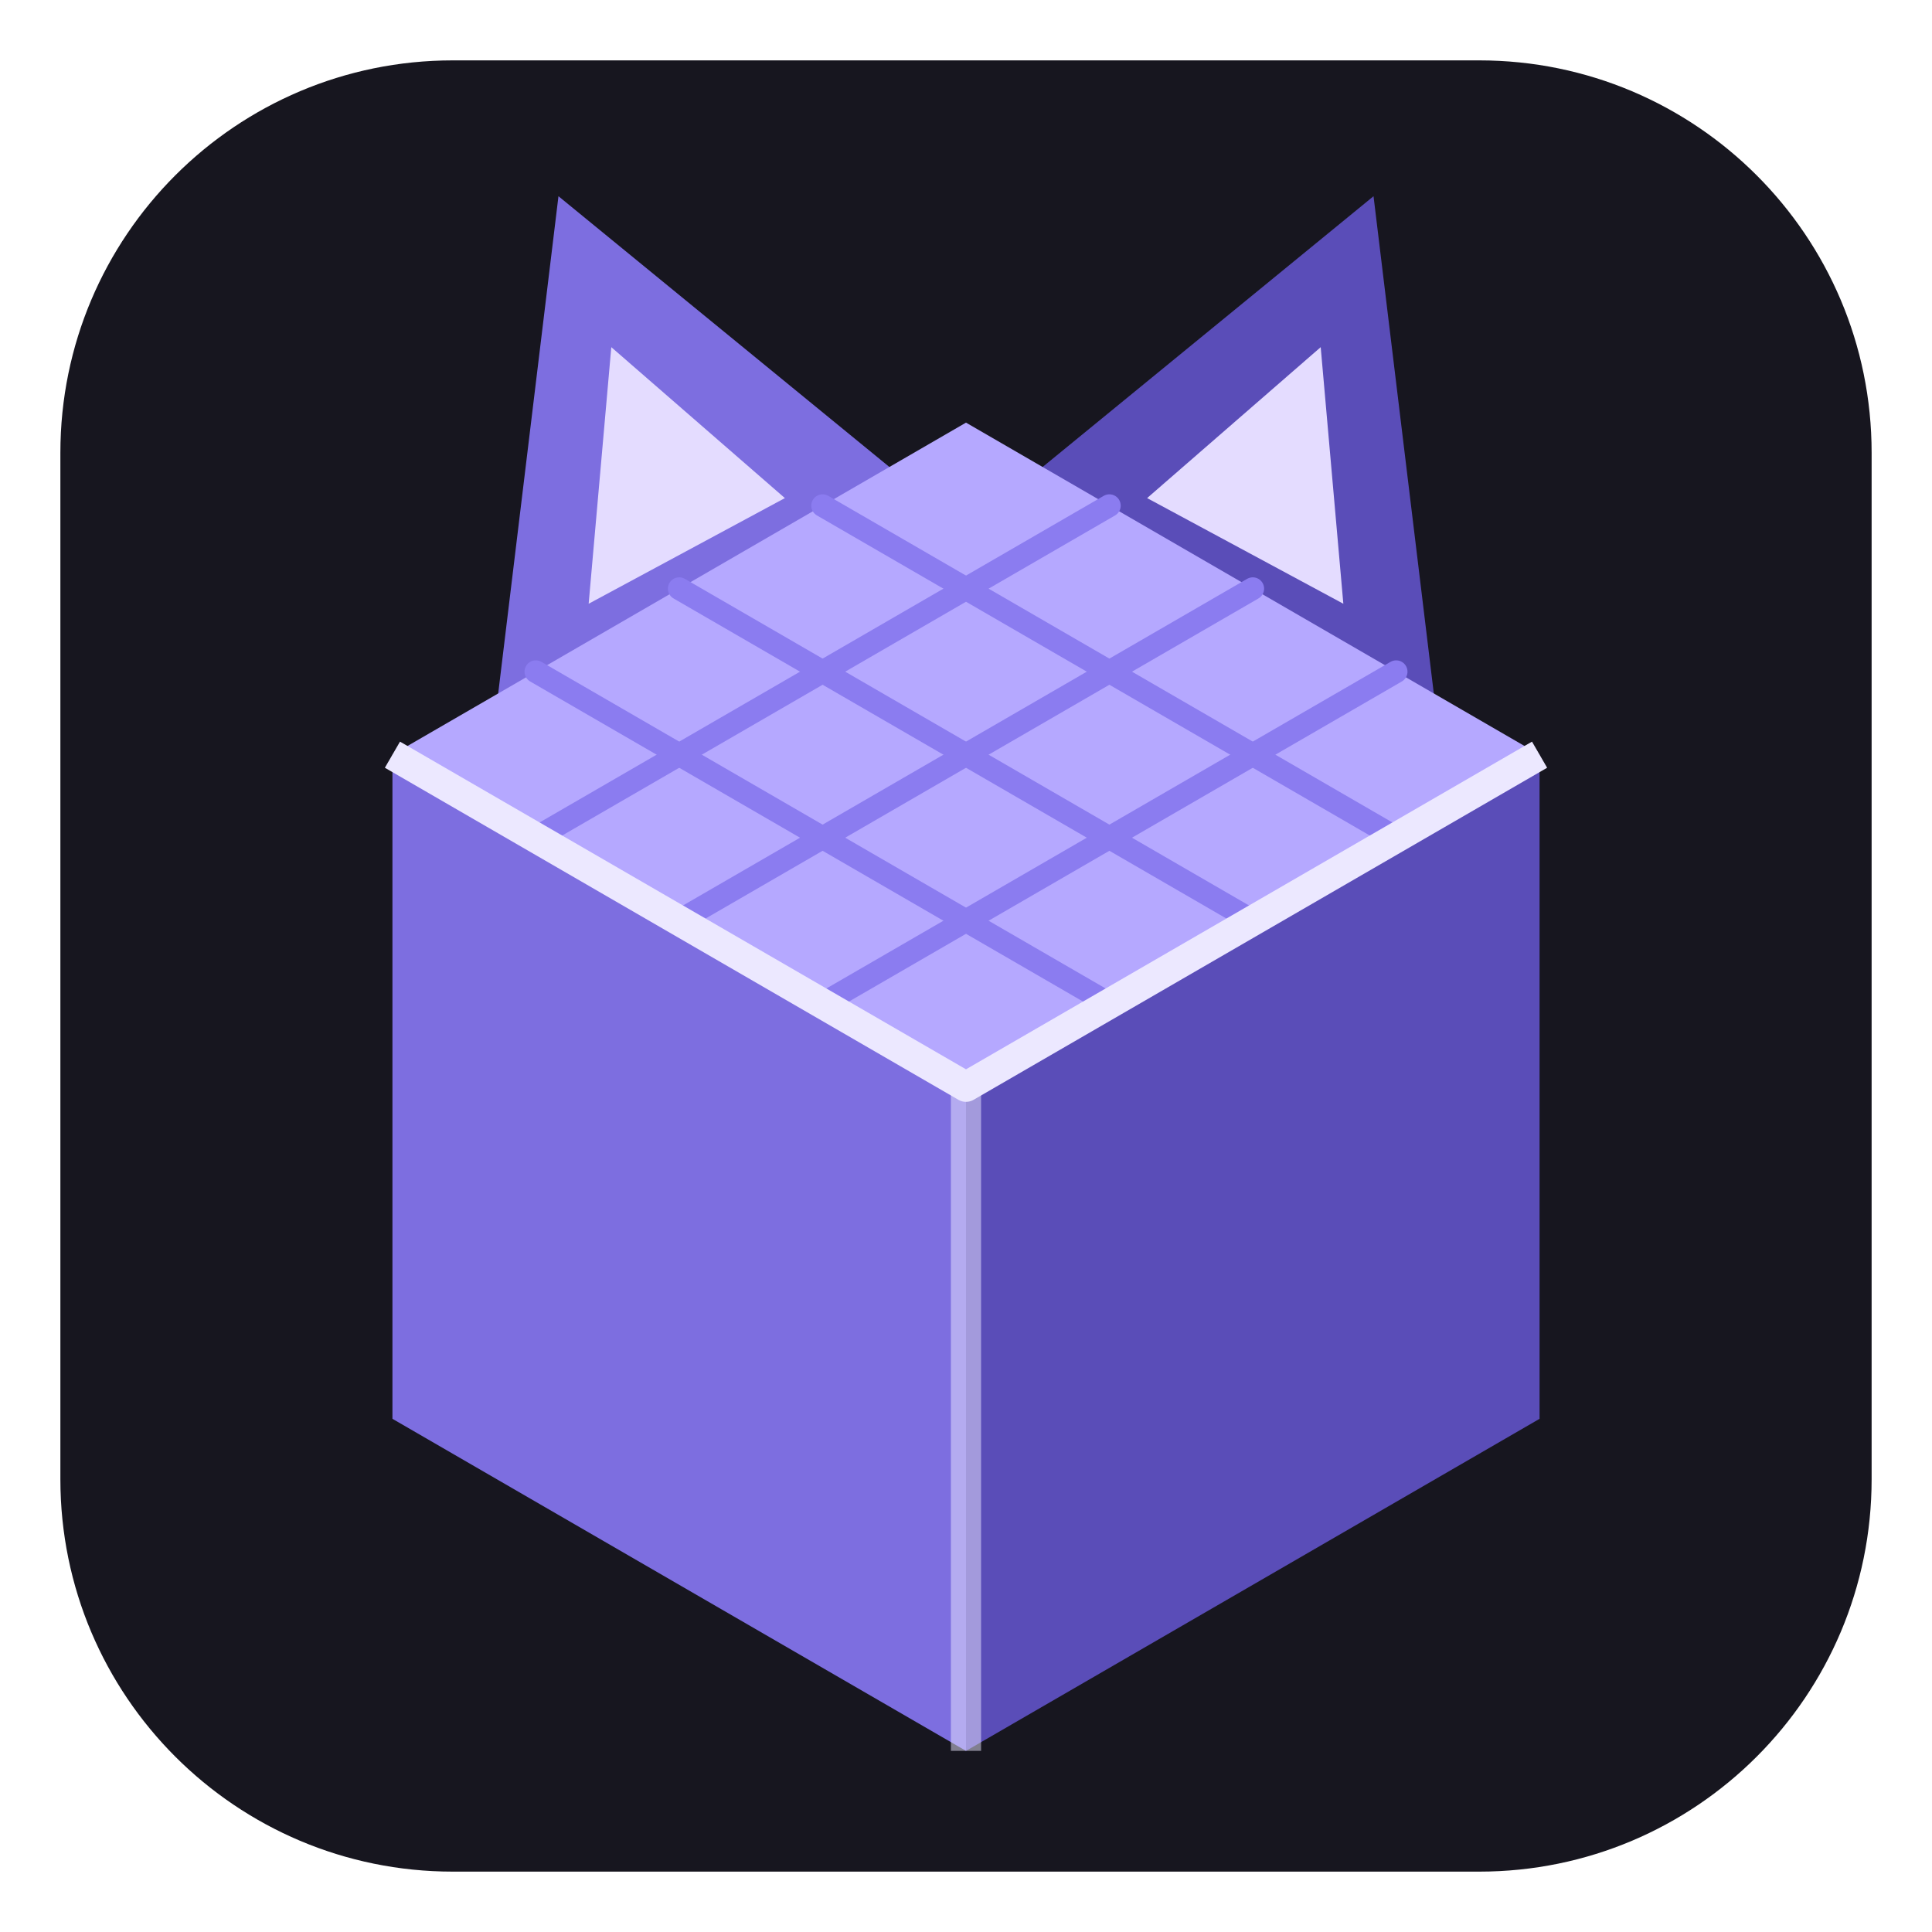
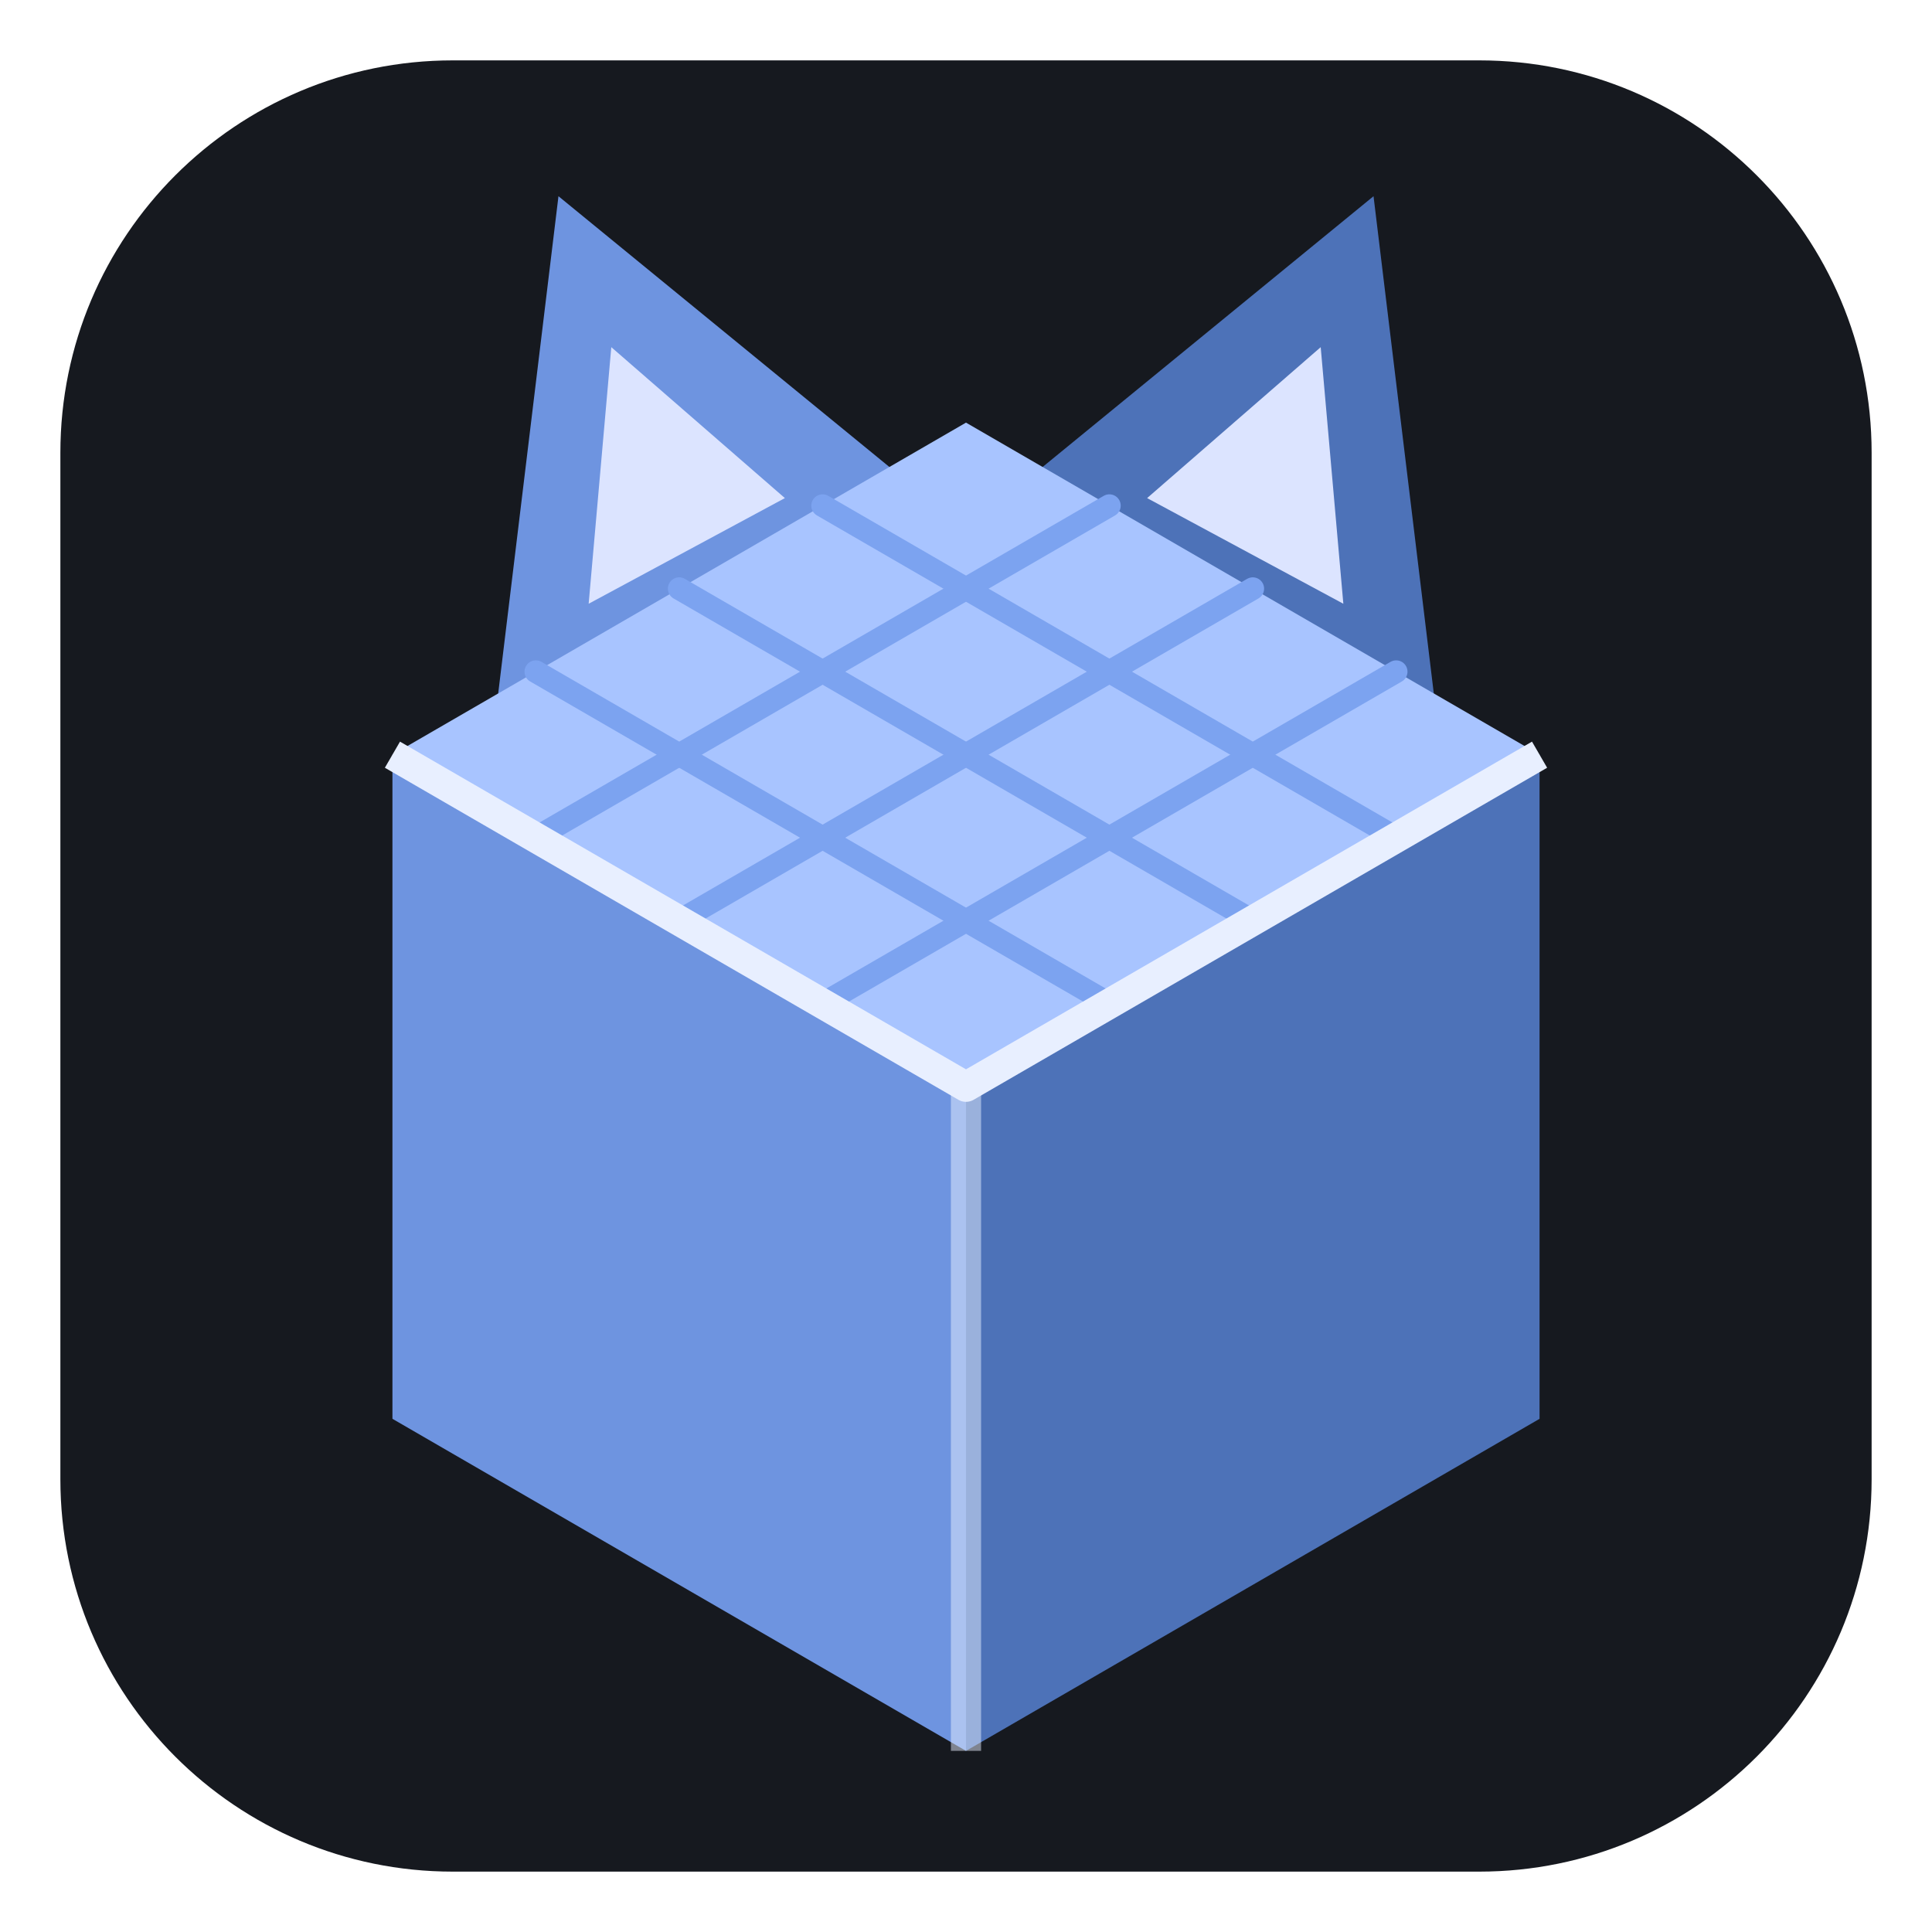
<svg xmlns="http://www.w3.org/2000/svg" width="256" height="256" viewBox="0 0 256 256">
-   <rect x="8" y="8" width="240" height="240" rx="52" ry="52" fill="#17161f" />
+   <rect x="8" y="8" width="240" height="240" rx="52" ry="52" fill="#16191f" />
  <g transform="translate(0 16)">
-     <polygon points="66,76 74,10 118,46" fill="#7d6ee0" />
-     <polygon points="190,76 182,10 138,46" fill="#5a4db8" />
-     <polygon points="78,64 81,30 104,50" fill="#e4dcff" />
-     <polygon points="178,64 175,30 152,50" fill="#e4dcff" />
-     <polygon points="52,84 128,128 128,216 52,172" fill="#7d6ee0" />
-     <polygon points="204,84 128,128 128,216 204,172" fill="#5a4db8" />
-     <polygon points="128,40 204,84 128,128 52,84" fill="#b5a8ff" />
-     <g stroke="#8b7cf0" stroke-width="3" stroke-linecap="round">
+     <polygon points="66,76 74,10 118,46" fill="#6e94e0" />
+     <polygon points="190,76 182,10 138,46" fill="#4d72b8" />
+     <polygon points="78,64 81,30 104,50" fill="#dce4ff" />
+     <polygon points="178,64 175,30 152,50" fill="#dce4ff" />
+     <polygon points="52,84 128,128 128,216 52,172" fill="#6e94e0" />
+     <polygon points="204,84 128,128 128,216 204,172" fill="#4d72b8" />
+     <polygon points="128,40 204,84 128,128 52,84" fill="#a8c4ff" />
+     <g stroke="#7ca3f0" stroke-width="3" stroke-linecap="round">
      <line x1="71" y1="73" x2="147" y2="117" />
      <line x1="90" y1="62" x2="166" y2="106" />
      <line x1="109" y1="51" x2="185" y2="95" />
      <line x1="109" y1="117" x2="185" y2="73" />
      <line x1="90" y1="106" x2="166" y2="62" />
      <line x1="71" y1="95" x2="147" y2="51" />
    </g>
-     <polyline points="52,84 128,128 204,84" fill="none" stroke="#ece8ff" stroke-width="4" stroke-linejoin="round" />
-     <line x1="128" y1="128" x2="128" y2="216" stroke="#ece8ff" stroke-width="4" opacity="0.5" />
+     <polyline points="52,84 128,128 204,84" fill="none" stroke="#e8efff" stroke-width="4" stroke-linejoin="round" />
+     <line x1="128" y1="128" x2="128" y2="216" stroke="#e8efff" stroke-width="4" opacity="0.5" />
  </g>
</svg>
